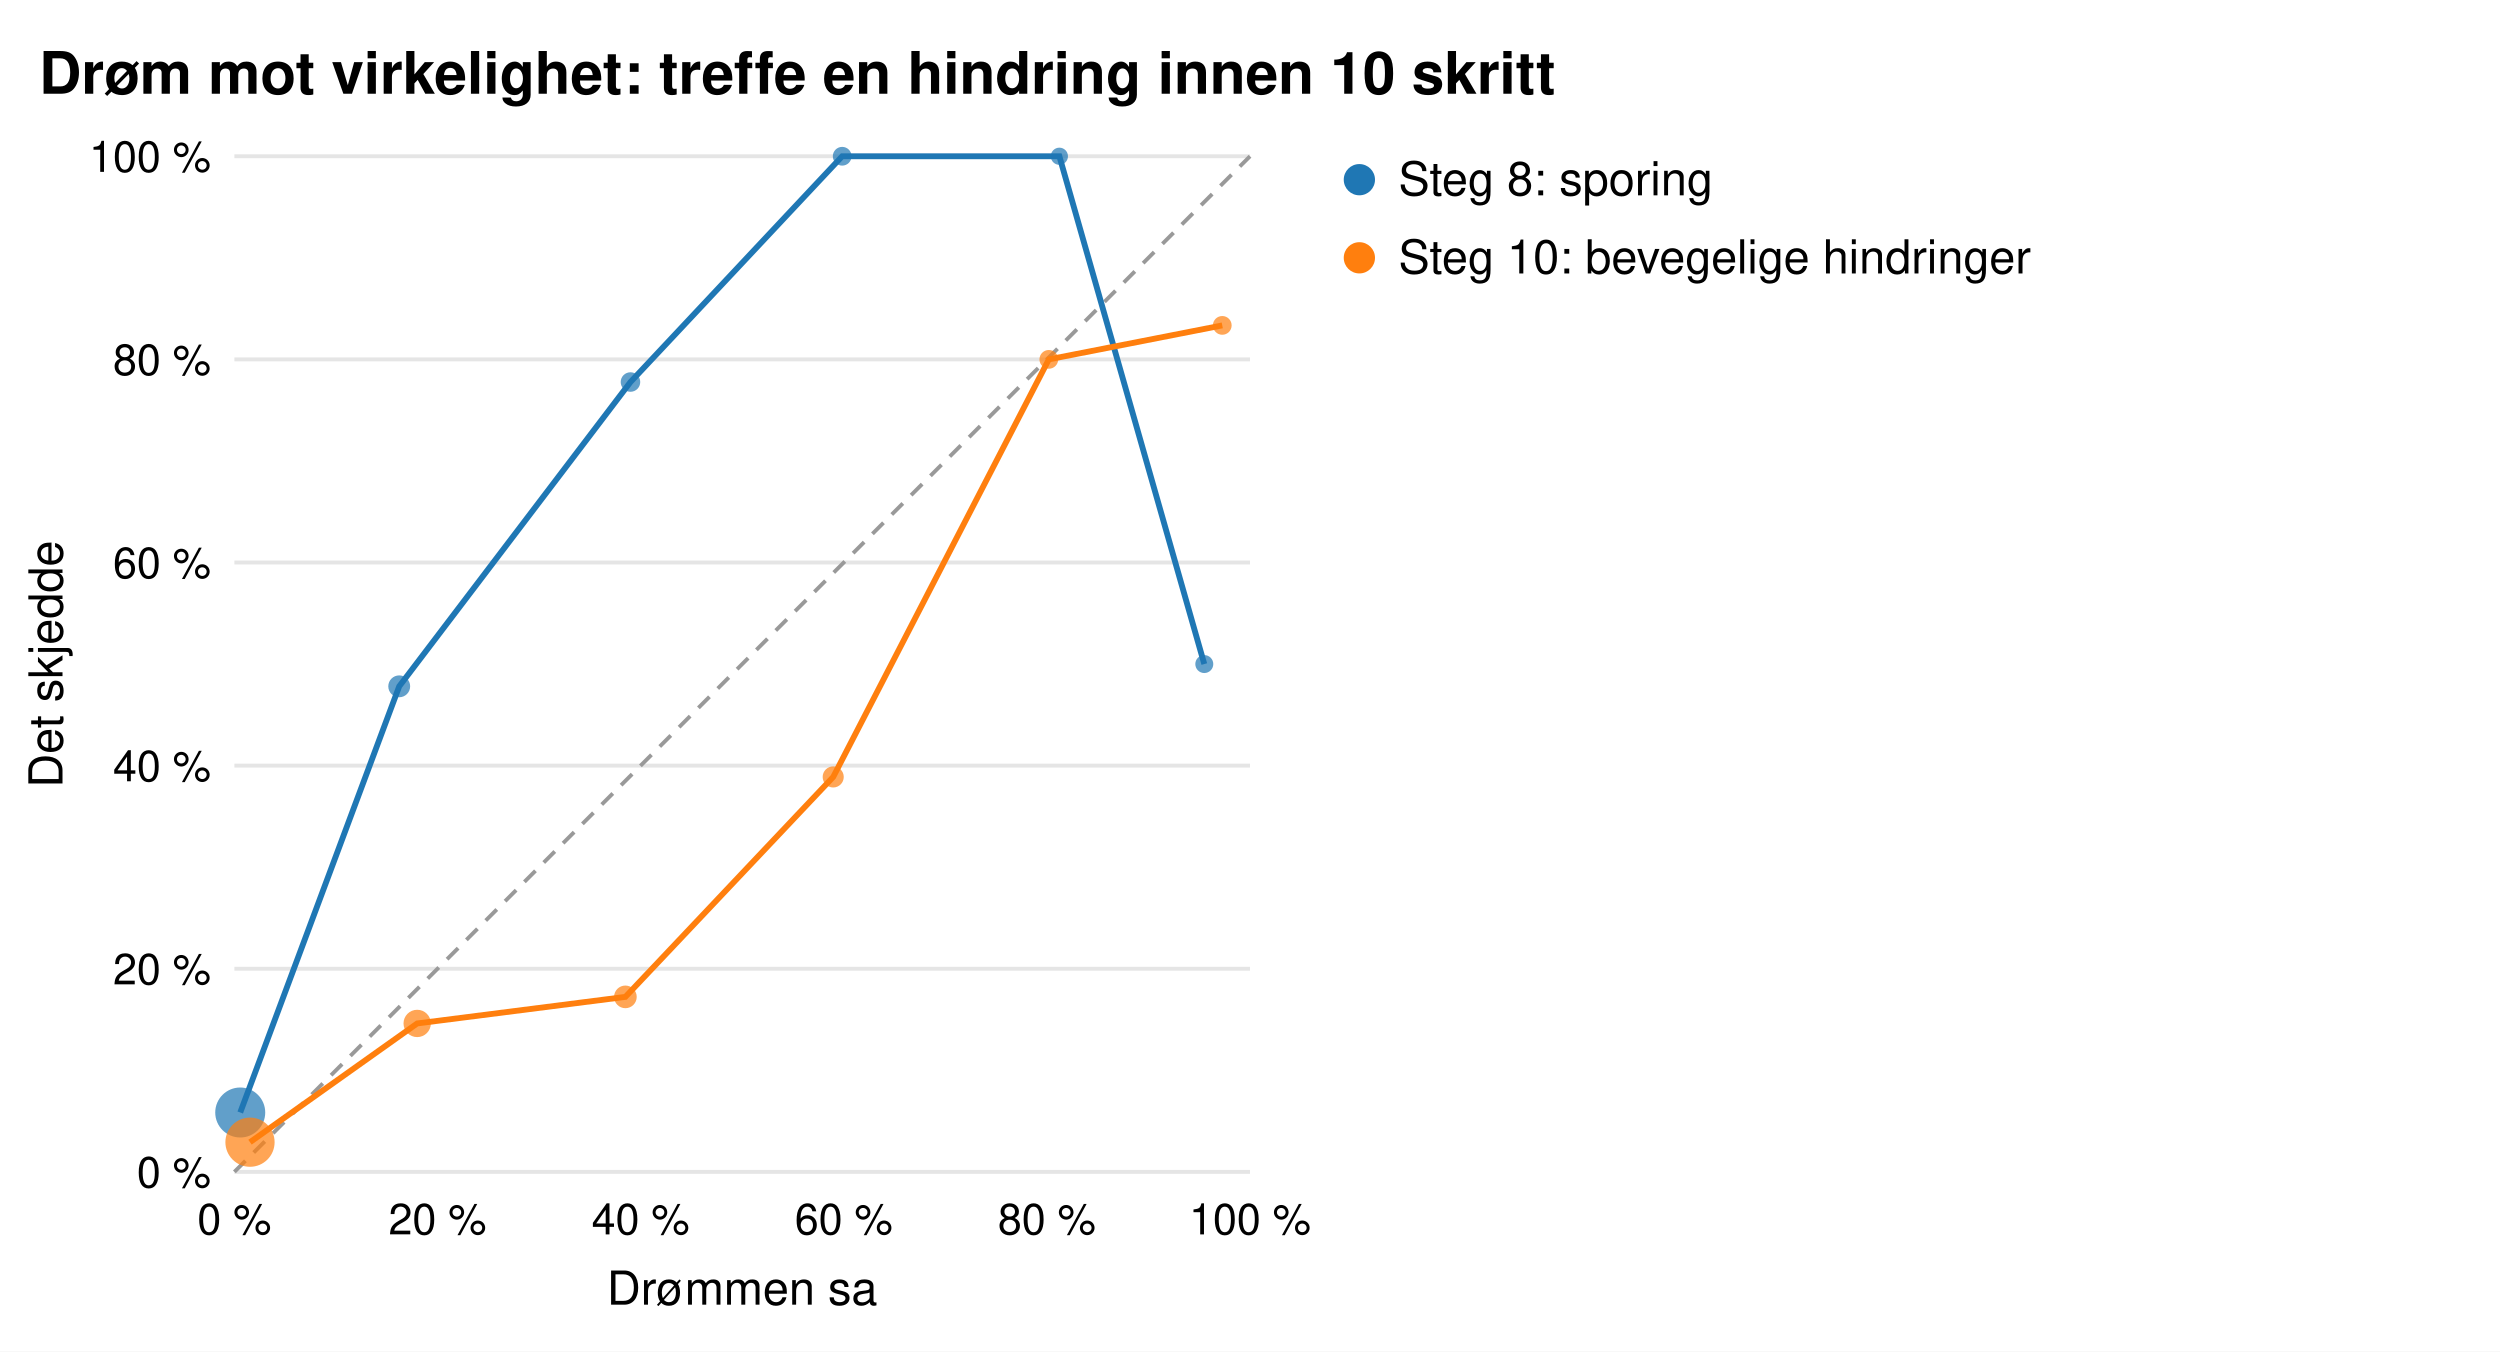
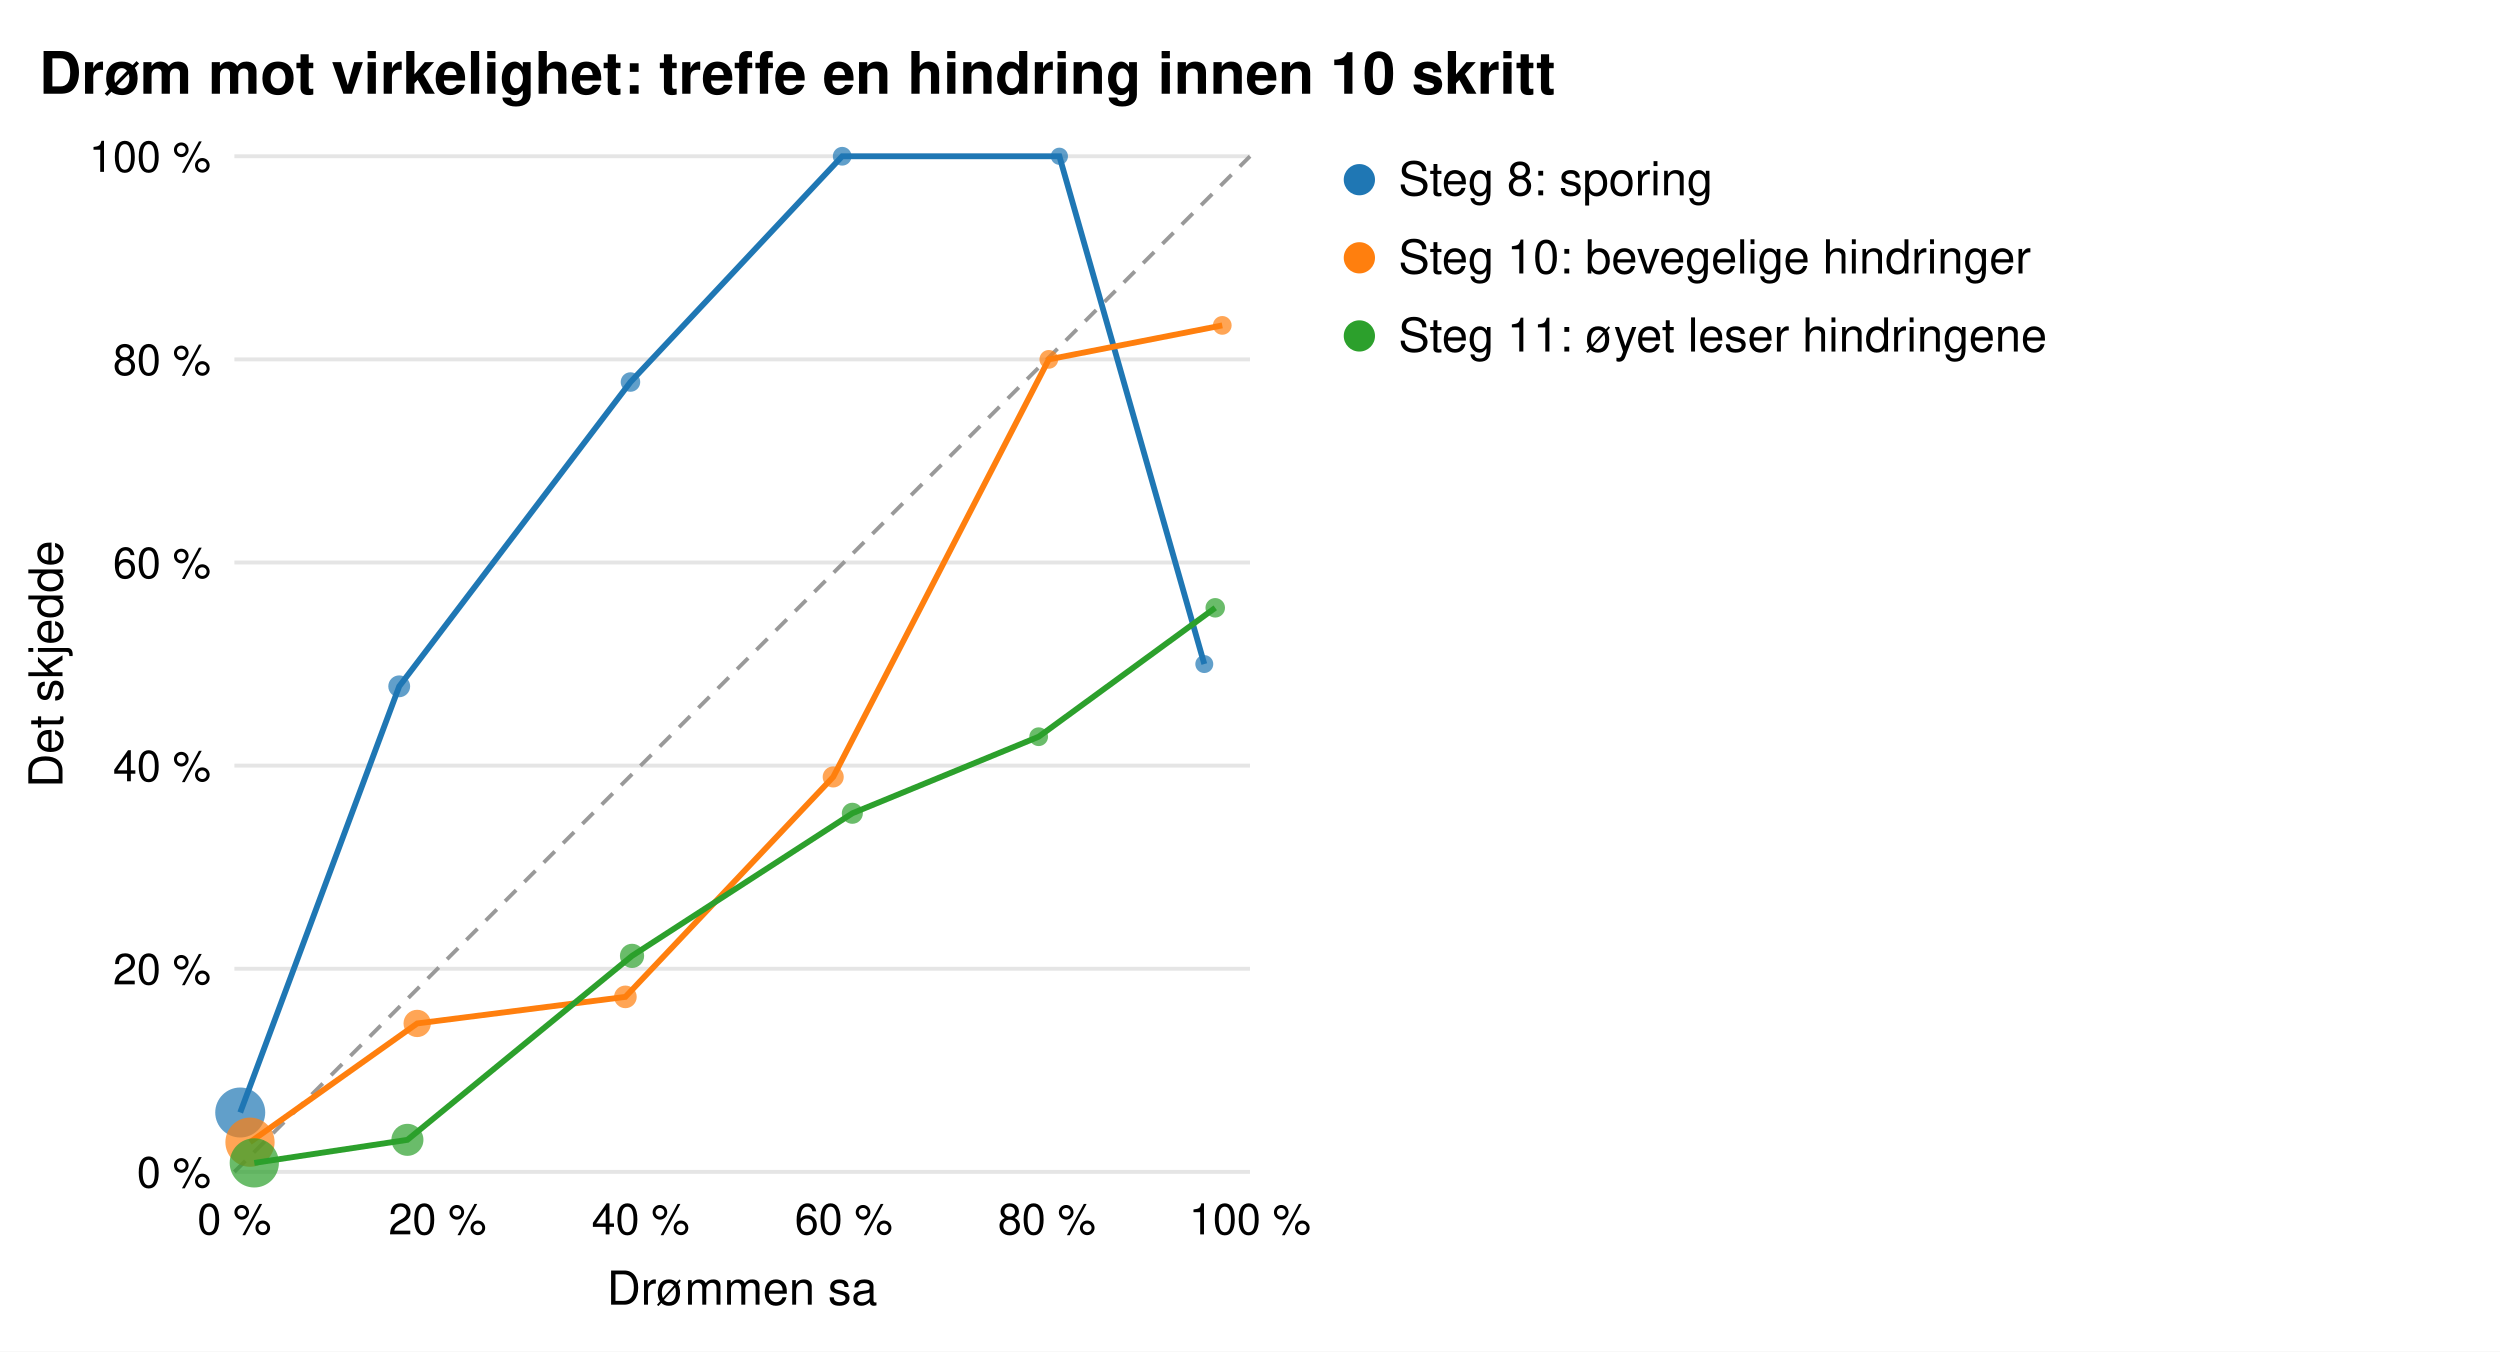
<svg xmlns="http://www.w3.org/2000/svg" width="640" height="346" viewBox="0 0 640 346">
  <rect width="640" height="346" fill="white" />
  <text x="10" y="24" font-family="Helvetica, Arial, sans-serif" font-size="15" font-weight="bold">Drøm mot virkelighet: treffe en hindring innen 10 skritt</text>
  <line x1="60" y1="300.0" x2="320" y2="300.0" stroke="#e5e5e5" />
  <text x="54" y="304.0" font-family="Helvetica, Arial, sans-serif" font-size="11" text-anchor="end">0 %</text>
  <text x="60.0" y="316" font-family="Helvetica, Arial, sans-serif" font-size="11" text-anchor="middle">0 %</text>
  <line x1="60" y1="248.0" x2="320" y2="248.0" stroke="#e5e5e5" />
  <text x="54" y="252.0" font-family="Helvetica, Arial, sans-serif" font-size="11" text-anchor="end">20 %</text>
  <text x="112.0" y="316" font-family="Helvetica, Arial, sans-serif" font-size="11" text-anchor="middle">20 %</text>
  <line x1="60" y1="196.0" x2="320" y2="196.0" stroke="#e5e5e5" />
  <text x="54" y="200.0" font-family="Helvetica, Arial, sans-serif" font-size="11" text-anchor="end">40 %</text>
  <text x="164.0" y="316" font-family="Helvetica, Arial, sans-serif" font-size="11" text-anchor="middle">40 %</text>
  <line x1="60" y1="144.0" x2="320" y2="144.0" stroke="#e5e5e5" />
  <text x="54" y="148.0" font-family="Helvetica, Arial, sans-serif" font-size="11" text-anchor="end">60 %</text>
  <text x="216.0" y="316" font-family="Helvetica, Arial, sans-serif" font-size="11" text-anchor="middle">60 %</text>
  <line x1="60" y1="92.0" x2="320" y2="92.0" stroke="#e5e5e5" />
  <text x="54" y="96.0" font-family="Helvetica, Arial, sans-serif" font-size="11" text-anchor="end">80 %</text>
  <text x="268.0" y="316" font-family="Helvetica, Arial, sans-serif" font-size="11" text-anchor="middle">80 %</text>
  <line x1="60" y1="40.0" x2="320" y2="40.0" stroke="#e5e5e5" />
  <text x="54" y="44.0" font-family="Helvetica, Arial, sans-serif" font-size="11" text-anchor="end">100 %</text>
  <text x="320.0" y="316" font-family="Helvetica, Arial, sans-serif" font-size="11" text-anchor="middle">100 %</text>
  <line x1="60" y1="300" x2="320" y2="40" stroke="#999" stroke-dasharray="4 3" />
  <text x="190.0" y="334" font-family="Helvetica, Arial, sans-serif" font-size="12" text-anchor="middle">Drømmen sa</text>
  <text x="16" y="170.0" font-family="Helvetica, Arial, sans-serif" font-size="12" text-anchor="middle" transform="rotate(-90 16 170.0)">Det skjedde</text>
  <polyline fill="none" stroke="#1f77b4" stroke-width="1.5" points="61.5,284.8 102.2,175.7 161.4,97.8 215.6,40.0 271.2,40.0 308.3,170.0" />
  <circle cx="61.5" cy="284.8" r="6.4" fill="#1f77b4" fill-opacity="0.7" />
  <circle cx="102.2" cy="175.7" r="2.8" fill="#1f77b4" fill-opacity="0.7" />
  <circle cx="161.4" cy="97.8" r="2.5" fill="#1f77b4" fill-opacity="0.7" />
  <circle cx="215.6" cy="40.0" r="2.4" fill="#1f77b4" fill-opacity="0.7" />
  <circle cx="271.2" cy="40.0" r="2.2" fill="#1f77b4" fill-opacity="0.7" />
  <circle cx="308.3" cy="170.0" r="2.3" fill="#1f77b4" fill-opacity="0.7" />
  <circle cx="348" cy="46" r="4" fill="#1f77b4" />
  <text x="358" y="50" font-family="Helvetica, Arial, sans-serif" font-size="12">Steg 8: sporing</text>
  <polyline fill="none" stroke="#ff7f0e" stroke-width="1.5" points="64.0,292.4 106.8,262.0 160.1,255.2 213.3,198.9 268.5,92.0 312.9,83.3" />
  <circle cx="64.0" cy="292.4" r="6.3" fill="#ff7f0e" fill-opacity="0.7" />
  <circle cx="106.8" cy="262.0" r="3.5" fill="#ff7f0e" fill-opacity="0.7" />
  <circle cx="160.1" cy="255.2" r="2.9" fill="#ff7f0e" fill-opacity="0.7" />
  <circle cx="213.3" cy="198.9" r="2.7" fill="#ff7f0e" fill-opacity="0.7" />
  <circle cx="268.5" cy="92.0" r="2.4" fill="#ff7f0e" fill-opacity="0.7" />
  <circle cx="312.9" cy="83.3" r="2.4" fill="#ff7f0e" fill-opacity="0.7" />
  <circle cx="348" cy="66" r="4" fill="#ff7f0e" />
  <text x="358" y="70" font-family="Helvetica, Arial, sans-serif" font-size="12">Steg 10: bevegelige hindringer</text>
+   <polyline fill="none" stroke="#2ca02c" stroke-width="1.5" points="65.1,297.7 104.3,291.8 161.8,244.7 218.2,208.2 265.9,188.6 311.1,155.6" />
+   <circle cx="65.1" cy="297.7" r="6.3" fill="#2ca02c" fill-opacity="0.7" />
+   <circle cx="104.3" cy="291.8" r="4.1" fill="#2ca02c" fill-opacity="0.7" />
+   <circle cx="161.8" cy="244.7" r="3.1" fill="#2ca02c" fill-opacity="0.7" />
+   <circle cx="218.2" cy="208.2" r="2.7" fill="#2ca02c" fill-opacity="0.7" />
+   <circle cx="265.9" cy="188.6" r="2.4" fill="#2ca02c" fill-opacity="0.7" />
+   <circle cx="311.1" cy="155.6" r="2.5" fill="#2ca02c" fill-opacity="0.7" />
+   <circle cx="348" cy="86" r="4" fill="#2ca02c" />
+   <text x="358" y="90" font-family="Helvetica, Arial, sans-serif" font-size="12">Steg 11: øyet leser hindringene</text>
</svg>
